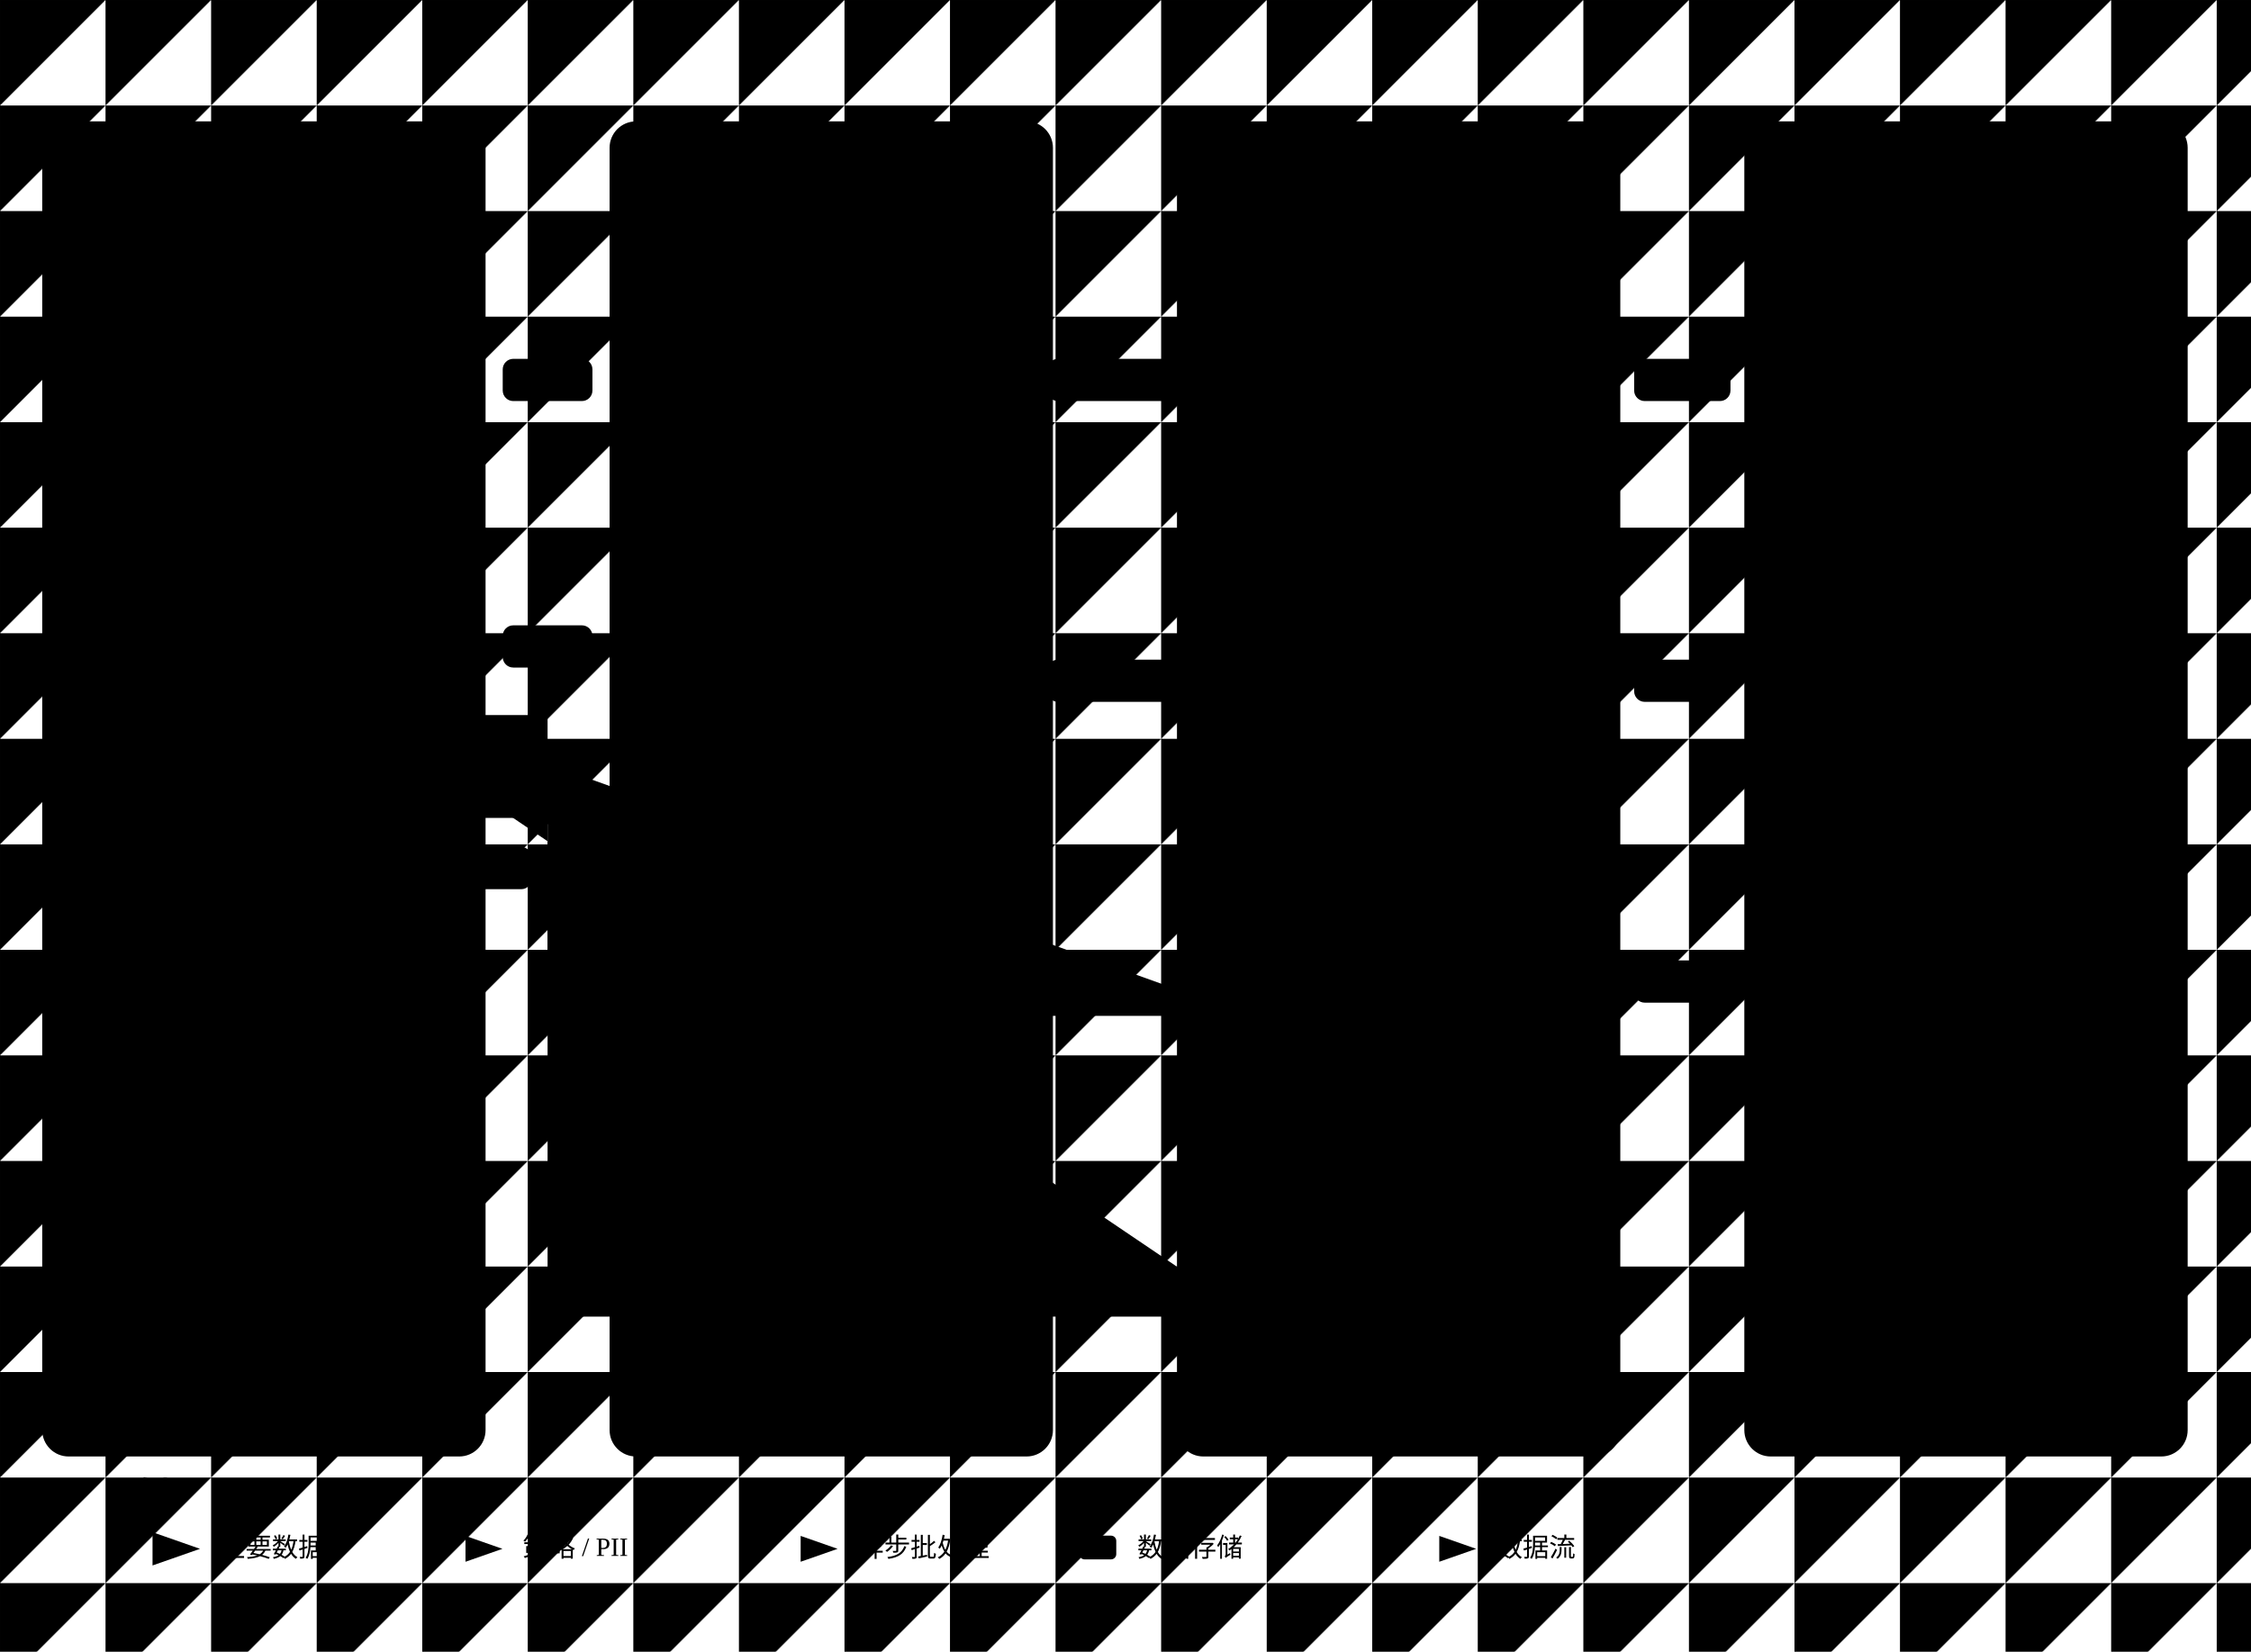
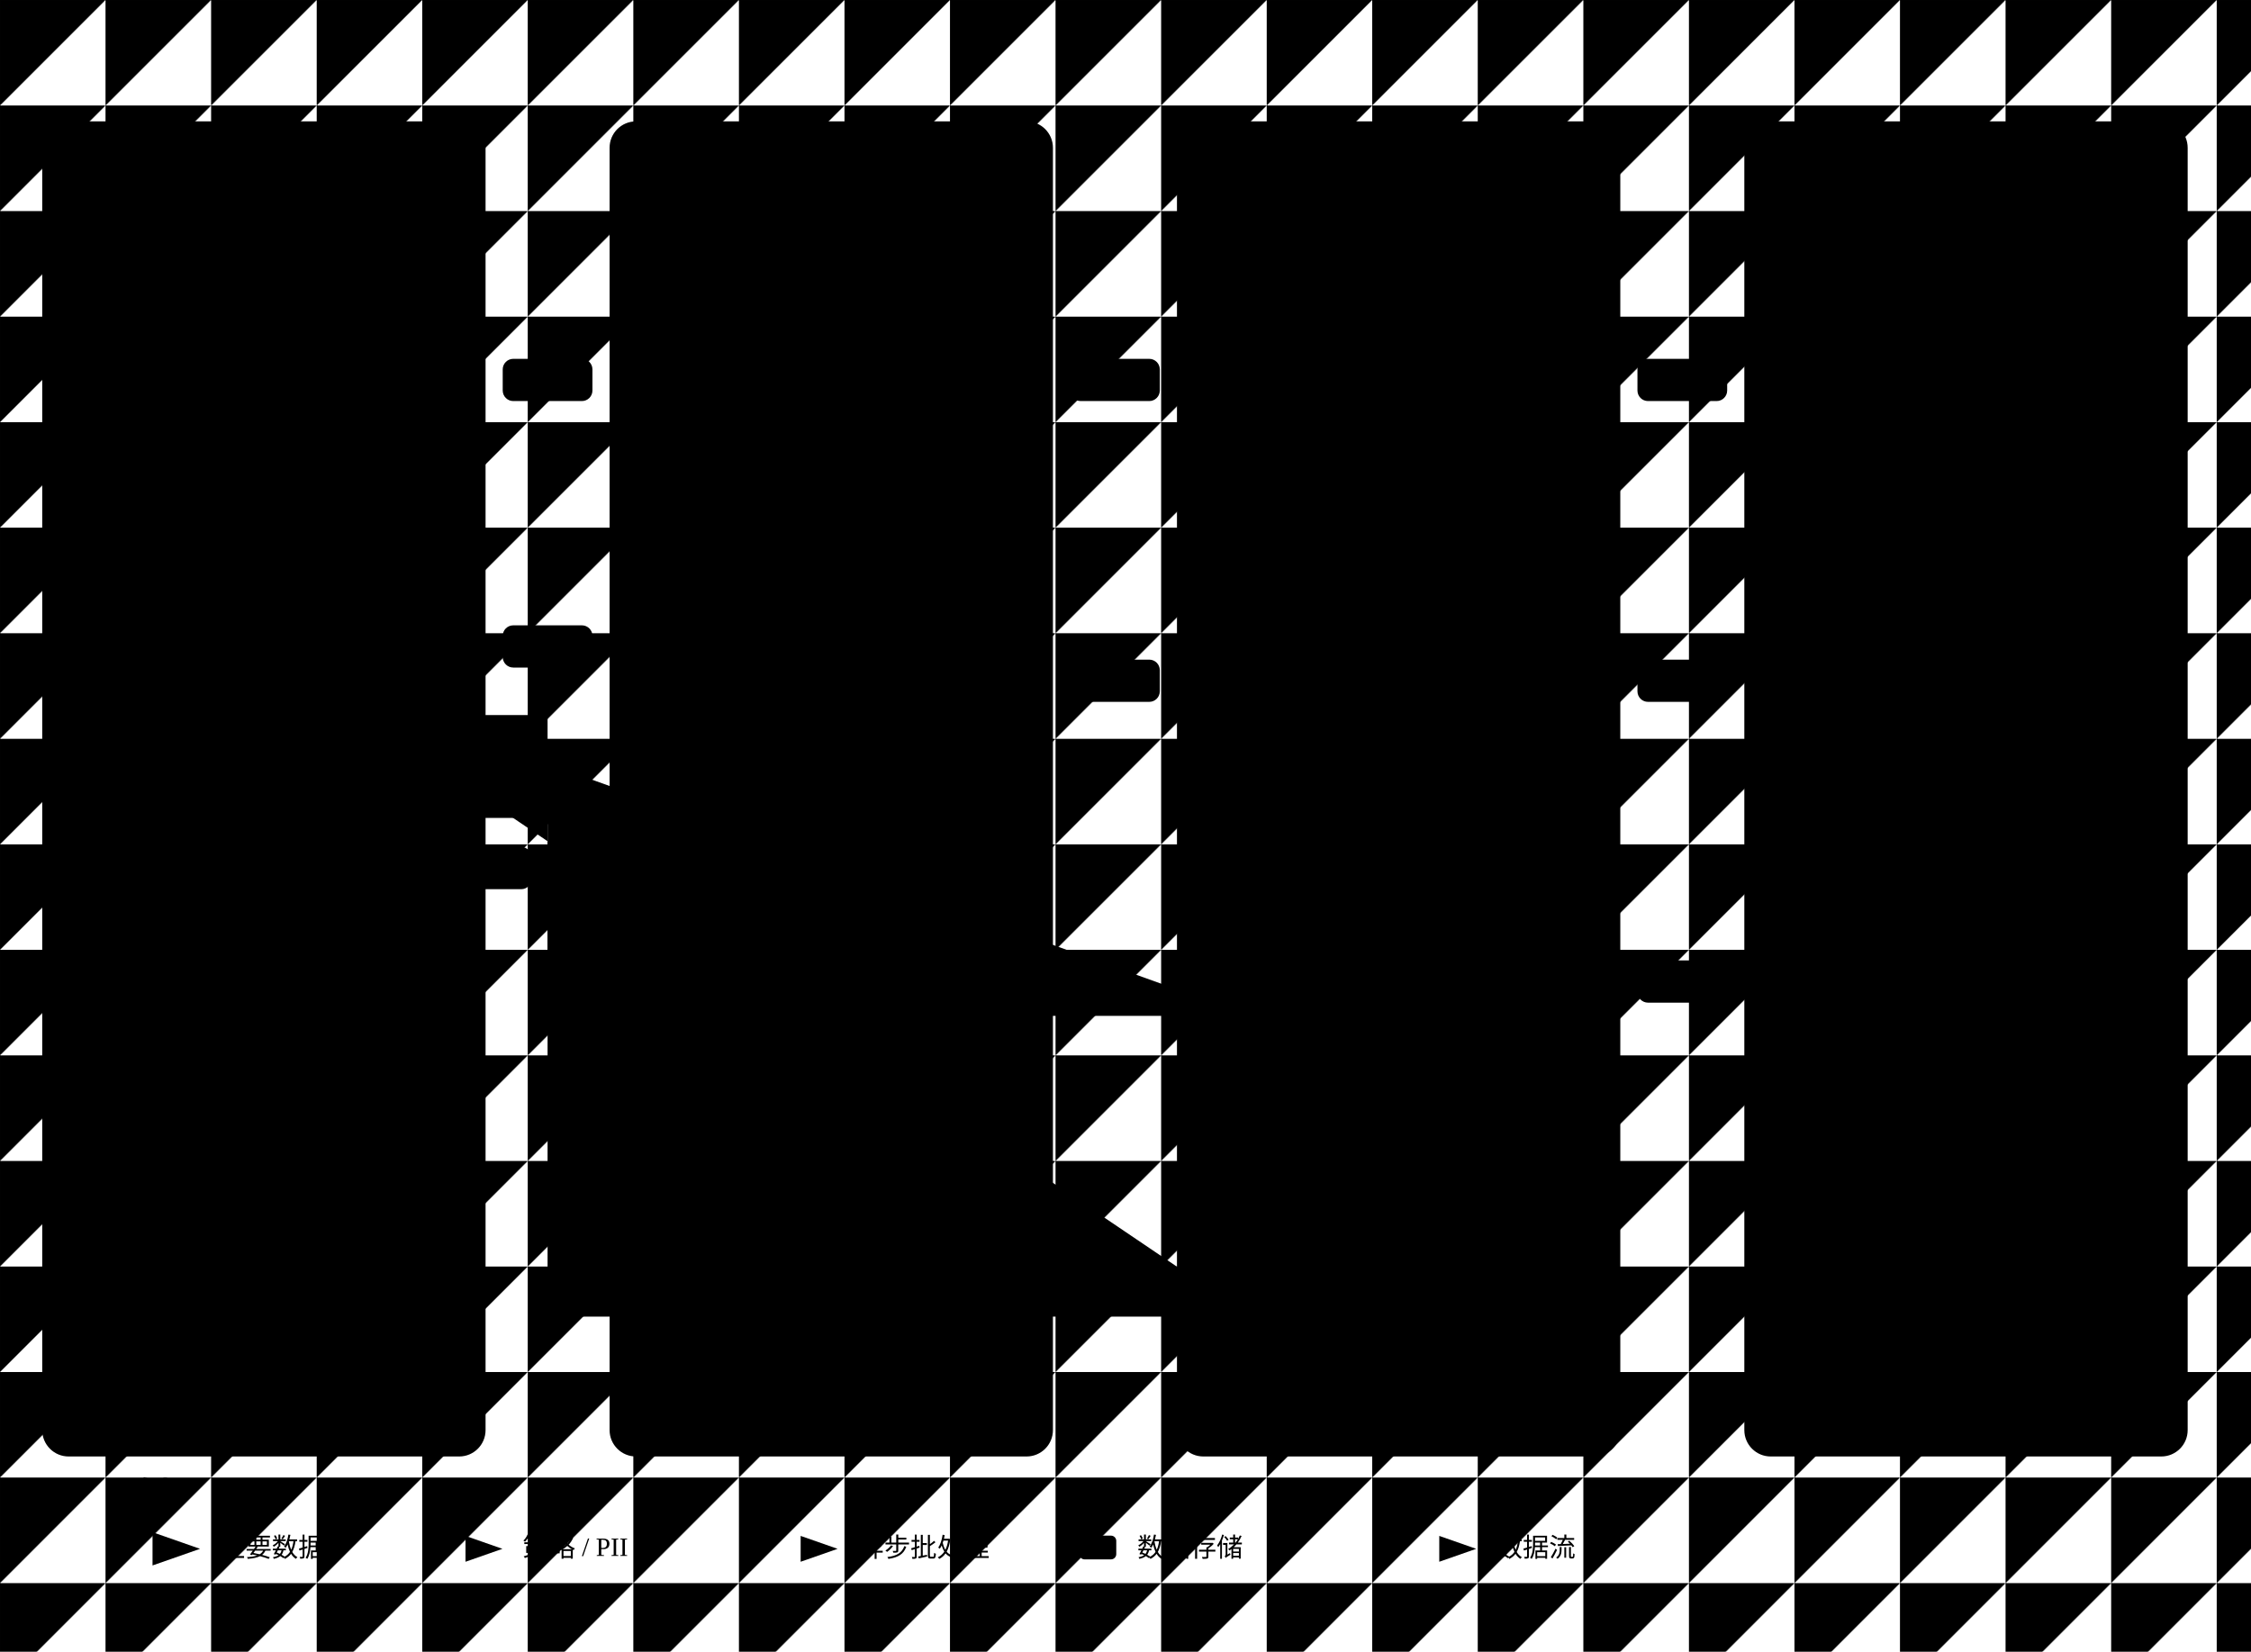
<svg viewBox="0 0 853 626" data-reader-fit="intrinsic-height" role="img" lang="zh-CN" aria-labelledby="archify-diagram-title archify-diagram-description" data-animation="trace" data-preset="blueprint" data-quality-profile="showcase" data-motion-choreography="stream">
  <defs>
    <marker id="arrowhead" markerWidth="10" markerHeight="7" refX="9" refY="3.5" orient="auto">
      <polygon points="0 0, 10 3.5, 0 7" class="m-default" />
    </marker>
    <marker id="arrowhead-emphasis" markerWidth="10" markerHeight="7" refX="9" refY="3.5" orient="auto">
      <polygon points="0 0, 10 3.5, 0 7" class="m-emphasis" />
    </marker>
    <marker id="arrowhead-security" markerWidth="10" markerHeight="7" refX="9" refY="3.5" orient="auto">
      <polygon points="0 0, 10 3.5, 0 7" class="m-security" />
    </marker>
    <marker id="arrowhead-dashed" markerWidth="10" markerHeight="7" refX="9" refY="3.5" orient="auto">
      <polygon points="0 0, 10 3.5, 0 7" class="m-dashed" />
    </marker>
    <pattern id="grid" width="40" height="40" patternUnits="userSpaceOnUse">
      <path d="M 40 0 L 0 0 0 40" class="c-grid" stroke-width="0.5" />
    </pattern>
  </defs>
  <rect width="100%" height="100%" fill="url(#grid)" />
  <rect data-graph-role="structural-frame" data-composition-frame-kind="stage" data-composition-frame-id="0" x="16" y="46" width="168" height="506" rx="10" class="c-lane" stroke-width="1" />
-   <text x="100" y="68" class="t-dim" font-size="9" font-weight="600" text-anchor="middle">01 / Gold 与运行轨迹</text>
+   <text x="100" y="68" class="t-dim" font-size="9" font-weight="600" text-anchor="middle">01 / Gold 与运行 trace</text>
  <rect data-graph-role="structural-frame" data-composition-frame-kind="stage" data-composition-frame-id="1" x="231" y="46" width="168" height="506" rx="10" class="c-lane" stroke-width="1" />
  <text x="315" y="68" class="t-dim" font-size="9" font-weight="600" text-anchor="middle">02 / 检索指标</text>
  <rect data-graph-role="structural-frame" data-composition-frame-kind="stage" data-composition-frame-id="2" x="446" y="46" width="168" height="506" rx="10" class="c-lane" stroke-width="1" />
  <text x="530" y="68" class="t-dim" font-size="9" font-weight="600" text-anchor="middle">03 / 生成指标</text>
  <rect data-graph-role="structural-frame" data-composition-frame-kind="stage" data-composition-frame-id="3" x="661" y="46" width="168" height="506" rx="10" class="c-lane" stroke-width="1" />
  <text x="745" y="68" class="t-dim" font-size="9" font-weight="600" text-anchor="middle">04 / 归因分支</text>
-   <path data-edge-from="gold" data-edge-to="hit" data-edge-label="rank" data-edge-key="0" data-composition-points="156,157;259,157" d="M 156 157 L 259 157" class="a-default" data-animate="edge" style="--step:0" stroke-width="1.4" marker-end="url(#arrowhead)" />
-   <path data-edge-from="hit" data-edge-to="agreement" data-edge-label="retrieve" data-edge-key="1" data-composition-points="371,157;474,157" d="M 371 157 L 474 157" class="a-emphasis" data-animate="edge" style="--step:1" stroke-width="1.8" marker-end="url(#arrowhead-emphasis)" />
-   <path data-edge-from="agreement" data-edge-to="slice" data-edge-label="audit" data-edge-key="2" data-composition-points="586,157;689,157" d="M 586 157 L 689 157" class="a-security" data-animate="edge" style="--step:2" stroke-width="1.4" marker-end="url(#arrowhead-security)" />
-   <path data-edge-from="trace" data-edge-to="mrr" data-edge-label="rank" data-edge-key="3" data-composition-points="156,258;259,258" d="M 156 258 L 259 258" class="a-default" data-animate="edge" style="--step:3" stroke-width="1.4" marker-end="url(#arrowhead)" />
-   <path data-edge-from="mrr" data-edge-to="quote" data-edge-label="retrieve" data-edge-key="4" data-composition-points="371,271;474,271" d="M 371 271 L 474 271" class="a-emphasis" data-animate="edge" style="--step:4" stroke-width="1.8" marker-end="url(#arrowhead-emphasis)" />
-   <path data-edge-from="quote" data-edge-to="drift" data-edge-label="audit" data-edge-key="5" data-composition-points="586,271;689,271" d="M 586 271 L 689 271" class="a-security" data-animate="edge" style="--step:5" stroke-width="1.4" marker-end="url(#arrowhead-security)" />
-   <path data-edge-from="trace" data-edge-to="faithfulness" data-edge-label="context" data-edge-key="6" data-composition-points="156,271;207.5,271;207.5,385;474,385" d="M 156 271 L 207.5 271 L 207.5 385 L 474 385" class="a-dashed" data-animate="edge" style="--step:6" stroke-width="1.4" marker-end="url(#arrowhead-dashed)" />
-   <path data-edge-from="faithfulness" data-edge-to="missing" data-edge-label="audit" data-edge-key="7" data-composition-points="586,385;689,385" d="M 586 385 L 689 385" class="a-security" data-animate="edge" style="--step:7" stroke-width="1.4" marker-end="url(#arrowhead-security)" />
-   <path data-edge-from="trace" data-edge-to="relevance" data-edge-label="answer" data-edge-key="8" data-composition-points="156,284;207.5,284;207.5,499;474,499" d="M 156 284 L 207.5 284 L 207.5 499 L 474 499" class="a-dashed" data-animate="edge" style="--step:8" stroke-width="1.4" marker-end="url(#arrowhead-dashed)" />
-   <g id="node-gold" data-node-id="gold" data-node-label="eval papers" tabindex="0" role="button" aria-label="聚焦eval papers，gold rubric, 01 / Gold 与运行轨迹" aria-pressed="false" data-node-kind="database" data-node-sublabel="gold rubric" data-node-context="01 / Gold 与运行轨迹">
+   <path data-edge-from="gold" data-edge-to="hit" data-edge-label="排序" data-edge-key="0" data-composition-points="156,157;259,157" d="M 156 157 L 259 157" class="a-default" data-animate="edge" style="--step:0" stroke-width="1.4" marker-end="url(#arrowhead)" />
+   <path data-edge-from="hit" data-edge-to="agreement" data-edge-label="召回" data-edge-key="1" data-composition-points="371,157;474,157" d="M 371 157 L 474 157" class="a-emphasis" data-animate="edge" style="--step:1" stroke-width="1.8" marker-end="url(#arrowhead-emphasis)" />
+   <path data-edge-from="agreement" data-edge-to="slice" data-edge-label="审计" data-edge-key="2" data-composition-points="586,157;689,157" d="M 586 157 L 689 157" class="a-security" data-animate="edge" style="--step:2" stroke-width="1.4" marker-end="url(#arrowhead-security)" />
+   <path data-edge-from="trace" data-edge-to="mrr" data-edge-label="排序" data-edge-key="3" data-composition-points="156,258;259,258" d="M 156 258 L 259 258" class="a-default" data-animate="edge" style="--step:3" stroke-width="1.4" marker-end="url(#arrowhead)" />
+   <path data-edge-from="mrr" data-edge-to="quote" data-edge-label="召回" data-edge-key="4" data-composition-points="371,271;474,271" d="M 371 271 L 474 271" class="a-emphasis" data-animate="edge" style="--step:4" stroke-width="1.8" marker-end="url(#arrowhead-emphasis)" />
+   <path data-edge-from="quote" data-edge-to="drift" data-edge-label="审计" data-edge-key="5" data-composition-points="586,271;689,271" d="M 586 271 L 689 271" class="a-security" data-animate="edge" style="--step:5" stroke-width="1.4" marker-end="url(#arrowhead-security)" />
+   <path data-edge-from="trace" data-edge-to="faithfulness" data-edge-label="上下文" data-edge-key="6" data-composition-points="156,271;207.5,271;207.5,385;474,385" d="M 156 271 L 207.5 271 L 207.5 385 L 474 385" class="a-dashed" data-animate="edge" style="--step:6" stroke-width="1.4" marker-end="url(#arrowhead-dashed)" />
+   <path data-edge-from="faithfulness" data-edge-to="missing" data-edge-label="审计" data-edge-key="7" data-composition-points="586,385;689,385" d="M 586 385 L 689 385" class="a-security" data-animate="edge" style="--step:7" stroke-width="1.4" marker-end="url(#arrowhead-security)" />
+   <path data-edge-from="trace" data-edge-to="relevance" data-edge-label="答案" data-edge-key="8" data-composition-points="156,284;207.5,284;207.5,499;474,499" d="M 156 284 L 207.5 284 L 207.5 499 L 474 499" class="a-dashed" data-animate="edge" style="--step:8" stroke-width="1.4" marker-end="url(#arrowhead-dashed)" />
+   <g id="node-gold" data-node-id="gold" data-node-label="评测论文" tabindex="0" role="button" aria-label="聚焦评测论文，Gold rubric, 01 / Gold 与运行 trace" aria-pressed="false" data-node-kind="database" data-node-sublabel="Gold rubric" data-node-context="01 / Gold 与运行 trace">
    <rect x="44" y="128" width="112" height="58" rx="6" class="c-mask" />
    <rect x="44" y="128" width="112" height="58" rx="6" class="c-database" data-animate="node" style="--step:0" stroke-width="1.5" />
    <g aria-hidden="true" data-semantic-sigil="database" class="semantic-sigil s-database" transform="translate(50 134) scale(0.6875)">
      <ellipse cx="8" cy="4" rx="5" ry="2" />
      <path d="M3 4v8c0 1.1 2.2 2 5 2s5-.9 5-2V4M3 8c0 1.1 2.2 2 5 2s5-.9 5-2" />
    </g>
-     <text data-node-label="" data-detail-anchor="" x="100" y="161" class="t-primary" font-size="10" font-weight="600" text-anchor="middle">eval papers</text>
-     <text data-detail="context" x="100" y="174.4" class="t-muted" font-size="7" text-anchor="middle">gold rubric</text>
+     <text data-node-label="" data-detail-anchor="" x="90" y="149" class="t-primary" font-size="10" font-weight="600" text-anchor="middle">评测论文</text>
+     <text data-detail="context" x="100" y="165" class="t-muted" font-size="7" text-anchor="middle">Gold rubric</text>
  </g>
-   <g id="node-trace" data-node-id="trace" data-node-label="run traces" tabindex="0" role="button" aria-label="聚焦run traces，candidates + quotes, 01 / Gold 与运行轨迹" aria-pressed="false" data-node-kind="backend" data-node-sublabel="candidates + quotes" data-node-context="01 / Gold 与运行轨迹">
+   <g id="node-trace" data-node-id="trace" data-node-label="运行 trace" tabindex="0" role="button" aria-label="聚焦运行 trace，候选项 + 引用, 01 / Gold 与运行 trace" aria-pressed="false" data-node-kind="backend" data-node-sublabel="候选项 + 引用" data-node-context="01 / Gold 与运行 trace">
    <rect x="44" y="242" width="112" height="58" rx="6" class="c-mask" />
    <rect x="44" y="242" width="112" height="58" rx="6" class="c-backend" data-animate="node" style="--step:3" stroke-width="1.5" />
    <g aria-hidden="true" data-semantic-sigil="backend" class="semantic-sigil s-backend" transform="translate(50 248) scale(0.6875)">
      <path d="M6 3 3 8l3 5M10 3l3 5-3 5" />
    </g>
-     <text data-node-label="" data-detail-anchor="" x="100" y="275" class="t-primary" font-size="10" font-weight="600" text-anchor="middle">run traces</text>
-     <text data-detail="context" x="100" y="288.4" class="t-muted" font-size="7" text-anchor="middle">candidates + quotes</text>
+     <text data-node-label="" data-detail-anchor="" x="100" y="275" class="t-primary" font-size="10" font-weight="600" text-anchor="middle">运行 trace</text>
+     <text data-detail="context" x="100" y="288.4" class="t-muted" font-size="7" text-anchor="middle">候选项 + 引用</text>
  </g>
-   <g id="node-hit" data-node-id="hit" data-node-label="Hit Rate" tabindex="0" role="button" aria-label="聚焦Hit Rate，planned; absent, 02 / 检索指标" aria-pressed="false" data-node-kind="backend" data-node-sublabel="planned; absent" data-node-context="02 / 检索指标">
+   <g id="node-hit" data-node-id="hit" data-node-label="Hit Rate" tabindex="0" role="button" aria-label="聚焦Hit Rate，计划中；未实现, 02 / 检索指标" aria-pressed="false" data-node-kind="backend" data-node-sublabel="计划中；未实现" data-node-context="02 / 检索指标">
    <rect x="259" y="128" width="112" height="58" rx="6" class="c-mask" />
    <rect x="259" y="128" width="112" height="58" rx="6" class="c-backend" data-animate="node" style="--step:1" stroke-width="1.5" />
    <g aria-hidden="true" data-semantic-sigil="backend" class="semantic-sigil s-backend" transform="translate(265 134) scale(0.6875)">
      <path d="M6 3 3 8l3 5M10 3l3 5-3 5" />
    </g>
    <text data-node-label="" data-detail-anchor="" x="305" y="149" class="t-primary" font-size="10" font-weight="600" text-anchor="middle">Hit Rate</text>
-     <text data-detail="context" x="315" y="165" class="t-muted" font-size="7" text-anchor="middle">planned; absent</text>
+     <text data-detail="context" x="315" y="165" class="t-muted" font-size="7" text-anchor="middle">计划中；未实现</text>
  </g>
-   <g id="node-mrr" data-node-id="mrr" data-node-label="MRR" tabindex="0" role="button" aria-label="聚焦MRR，planned; absent, 02 / 检索指标" aria-pressed="false" data-node-kind="backend" data-node-sublabel="planned; absent" data-node-context="02 / 检索指标">
+   <g id="node-mrr" data-node-id="mrr" data-node-label="MRR" tabindex="0" role="button" aria-label="聚焦MRR，计划中；未实现, 02 / 检索指标" aria-pressed="false" data-node-kind="backend" data-node-sublabel="计划中；未实现" data-node-context="02 / 检索指标">
    <rect x="259" y="242" width="112" height="58" rx="6" class="c-mask" />
    <rect x="259" y="242" width="112" height="58" rx="6" class="c-backend" data-animate="node" style="--step:4" stroke-width="1.5" />
    <g aria-hidden="true" data-semantic-sigil="backend" class="semantic-sigil s-backend" transform="translate(265 248) scale(0.6875)">
      <path d="M6 3 3 8l3 5M10 3l3 5-3 5" />
    </g>
    <text data-node-label="" data-detail-anchor="" x="315" y="263" class="t-primary" font-size="10" font-weight="600" text-anchor="middle">MRR</text>
-     <text data-detail="context" x="315" y="279" class="t-muted" font-size="7" text-anchor="middle">planned; absent</text>
+     <text data-detail="context" x="315" y="279" class="t-muted" font-size="7" text-anchor="middle">计划中；未实现</text>
  </g>
-   <g id="node-agreement" data-node-id="agreement" data-node-label="Band agreement" tabindex="0" role="button" aria-label="聚焦Band agreement，implemented, 03 / 生成指标" aria-pressed="false" data-node-kind="backend" data-node-sublabel="implemented" data-node-context="03 / 生成指标">
+   <g id="node-agreement" data-node-id="agreement" data-node-label="分档一致性" tabindex="0" role="button" aria-label="聚焦分档一致性，已实现, 03 / 生成指标" aria-pressed="false" data-node-kind="backend" data-node-sublabel="已实现" data-node-context="03 / 生成指标">
    <rect x="474" y="128" width="112" height="58" rx="6" class="c-mask" />
    <rect x="474" y="128" width="112" height="58" rx="6" class="c-backend" data-animate="node" style="--step:2" stroke-width="1.5" />
    <g aria-hidden="true" data-semantic-sigil="backend" class="semantic-sigil s-backend" transform="translate(480 134) scale(0.6875)">
      <path d="M6 3 3 8l3 5M10 3l3 5-3 5" />
    </g>
-     <text data-node-label="" data-detail-anchor="" x="530" y="161" class="t-primary" font-size="10" font-weight="600" text-anchor="middle">Band agreement</text>
-     <text data-detail="context" x="530" y="174.4" class="t-muted" font-size="7" text-anchor="middle">implemented</text>
+     <text data-node-label="" data-detail-anchor="" x="530" y="161" class="t-primary" font-size="10" font-weight="600" text-anchor="middle">分档一致性</text>
+     <text data-detail="context" x="530" y="174.4" class="t-muted" font-size="7" text-anchor="middle">已实现</text>
  </g>
-   <g id="node-quote" data-node-id="quote" data-node-label="Quote match" tabindex="0" role="button" aria-label="聚焦Quote match，implemented, 03 / 生成指标" aria-pressed="false" data-node-kind="backend" data-node-sublabel="implemented" data-node-context="03 / 生成指标">
+   <g id="node-quote" data-node-id="quote" data-node-label="Quote 匹配" tabindex="0" role="button" aria-label="聚焦Quote 匹配，已实现, 03 / 生成指标" aria-pressed="false" data-node-kind="backend" data-node-sublabel="已实现" data-node-context="03 / 生成指标">
    <rect x="474" y="242" width="112" height="58" rx="6" class="c-mask" />
    <rect x="474" y="242" width="112" height="58" rx="6" class="c-backend" data-animate="node" style="--step:5" stroke-width="1.5" />
    <g aria-hidden="true" data-semantic-sigil="backend" class="semantic-sigil s-backend" transform="translate(480 248) scale(0.6875)">
      <path d="M6 3 3 8l3 5M10 3l3 5-3 5" />
    </g>
-     <text data-node-label="" data-detail-anchor="" x="530" y="275" class="t-primary" font-size="10" font-weight="600" text-anchor="middle">Quote match</text>
-     <text data-detail="context" x="530" y="288.4" class="t-muted" font-size="7" text-anchor="middle">implemented</text>
+     <text data-node-label="" data-detail-anchor="" x="530" y="275" class="t-primary" font-size="10" font-weight="600" text-anchor="middle">Quote 匹配</text>
+     <text data-detail="context" x="530" y="288.4" class="t-muted" font-size="7" text-anchor="middle">已实现</text>
  </g>
-   <g id="node-faithfulness" data-node-id="faithfulness" data-node-label="Faithfulness" tabindex="0" role="button" aria-label="聚焦Faithfulness，RAGAS; absent, 03 / 生成指标" aria-pressed="false" data-node-kind="backend" data-node-sublabel="RAGAS; absent" data-node-context="03 / 生成指标">
+   <g id="node-faithfulness" data-node-id="faithfulness" data-node-label="忠实度" tabindex="0" role="button" aria-label="聚焦忠实度，RAGAS；未实现, 03 / 生成指标" aria-pressed="false" data-node-kind="backend" data-node-sublabel="RAGAS；未实现" data-node-context="03 / 生成指标">
    <rect x="474" y="356" width="112" height="58" rx="6" class="c-mask" />
    <rect x="474" y="356" width="112" height="58" rx="6" class="c-backend" data-animate="node" style="--step:7" stroke-width="1.5" />
    <g aria-hidden="true" data-semantic-sigil="backend" class="semantic-sigil s-backend" transform="translate(480 362) scale(0.6875)">
      <path d="M6 3 3 8l3 5M10 3l3 5-3 5" />
    </g>
-     <text data-node-label="" data-detail-anchor="" x="530" y="389" class="t-primary" font-size="10" font-weight="600" text-anchor="middle">Faithfulness</text>
-     <text data-detail="context" x="530" y="402.4" class="t-muted" font-size="7" text-anchor="middle">RAGAS; absent</text>
+     <text data-node-label="" data-detail-anchor="" x="526" y="377" class="t-primary" font-size="10" font-weight="600" text-anchor="middle">忠实度</text>
+     <text data-detail="context" x="530" y="393" class="t-muted" font-size="7" text-anchor="middle">RAGAS；未实现</text>
  </g>
-   <g id="node-relevance" data-node-id="relevance" data-node-label="Relevance" tabindex="0" role="button" aria-label="聚焦Relevance，RAGAS; absent, 03 / 生成指标" aria-pressed="false" data-node-kind="backend" data-node-sublabel="RAGAS; absent" data-node-context="03 / 生成指标">
+   <g id="node-relevance" data-node-id="relevance" data-node-label="相关性" tabindex="0" role="button" aria-label="聚焦相关性，RAGAS；未实现, 03 / 生成指标" aria-pressed="false" data-node-kind="backend" data-node-sublabel="RAGAS；未实现" data-node-context="03 / 生成指标">
    <rect x="474" y="470" width="112" height="58" rx="6" class="c-mask" />
    <rect x="474" y="470" width="112" height="58" rx="6" class="c-backend" data-animate="node" style="--step:9" stroke-width="1.5" />
    <g aria-hidden="true" data-semantic-sigil="backend" class="semantic-sigil s-backend" transform="translate(480 476) scale(0.6875)">
      <path d="M6 3 3 8l3 5M10 3l3 5-3 5" />
    </g>
-     <text data-node-label="" data-detail-anchor="" x="530" y="503" class="t-primary" font-size="10" font-weight="600" text-anchor="middle">Relevance</text>
-     <text data-detail="context" x="530" y="516.4" class="t-muted" font-size="7" text-anchor="middle">RAGAS; absent</text>
+     <text data-node-label="" data-detail-anchor="" x="526" y="491" class="t-primary" font-size="10" font-weight="600" text-anchor="middle">相关性</text>
+     <text data-detail="context" x="530" y="507" class="t-muted" font-size="7" text-anchor="middle">RAGAS；未实现</text>
  </g>
-   <g id="node-slice" data-node-id="slice" data-node-label="切片问题" tabindex="0" role="button" aria-label="聚焦切片问题，chunk boundary, 04 / 归因分支" aria-pressed="false" data-node-kind="security" data-node-sublabel="chunk boundary" data-node-context="04 / 归因分支">
+   <g id="node-slice" data-node-id="slice" data-node-label="切片问题" tabindex="0" role="button" aria-label="聚焦切片问题，Chunk 边界, 04 / 归因分支" aria-pressed="false" data-node-kind="security" data-node-sublabel="Chunk 边界" data-node-context="04 / 归因分支">
    <rect x="689" y="128" width="112" height="58" rx="6" class="c-mask" />
    <rect x="689" y="128" width="112" height="58" rx="6" class="c-security" data-animate="node" style="--step:3" stroke-width="1.5" />
    <g aria-hidden="true" data-semantic-sigil="security" class="semantic-sigil s-security" transform="translate(695 134) scale(0.6875)">
      <path d="M8 2.2 13 4v3.5c0 3.1-1.8 5.4-5 6.5-3.2-1.1-5-3.4-5-6.5V4Z" />
      <path d="m5.8 8 1.5 1.5 3-3" />
    </g>
    <text data-node-label="" data-detail-anchor="" x="735" y="149" class="t-primary" font-size="10" font-weight="600" text-anchor="middle">切片问题</text>
-     <text data-detail="context" x="745" y="165" class="t-muted" font-size="7" text-anchor="middle">chunk boundary</text>
+     <text data-detail="context" x="745" y="165" class="t-muted" font-size="7" text-anchor="middle">Chunk 边界</text>
  </g>
-   <g id="node-drift" data-node-id="drift" data-node-label="召回跑偏" tabindex="0" role="button" aria-label="聚焦召回跑偏，route / rank drift, 04 / 归因分支" aria-pressed="false" data-node-kind="security" data-node-sublabel="route / rank drift" data-node-context="04 / 归因分支">
+   <g id="node-drift" data-node-id="drift" data-node-label="召回跑偏" tabindex="0" role="button" aria-label="聚焦召回跑偏，路由 / 排序偏移, 04 / 归因分支" aria-pressed="false" data-node-kind="security" data-node-sublabel="路由 / 排序偏移" data-node-context="04 / 归因分支">
    <rect x="689" y="242" width="112" height="58" rx="6" class="c-mask" />
    <rect x="689" y="242" width="112" height="58" rx="6" class="c-security" data-animate="node" style="--step:6" stroke-width="1.5" />
    <g aria-hidden="true" data-semantic-sigil="security" class="semantic-sigil s-security" transform="translate(695 248) scale(0.6875)">
      <path d="M8 2.2 13 4v3.5c0 3.1-1.8 5.4-5 6.5-3.2-1.1-5-3.4-5-6.5V4Z" />
      <path d="m5.8 8 1.5 1.5 3-3" />
    </g>
    <text data-node-label="" data-detail-anchor="" x="735" y="263" class="t-primary" font-size="10" font-weight="600" text-anchor="middle">召回跑偏</text>
-     <text data-detail="context" x="745" y="279" class="t-muted" font-size="7" text-anchor="middle">route / rank drift</text>
+     <text data-detail="context" x="745" y="279" class="t-muted" font-size="7" text-anchor="middle">路由 / 排序偏移</text>
  </g>
-   <g id="node-missing" data-node-id="missing" data-node-label="知识库缺失" tabindex="0" role="button" aria-label="聚焦知识库缺失，no supporting text, 04 / 归因分支" aria-pressed="false" data-node-kind="security" data-node-sublabel="no supporting text" data-node-context="04 / 归因分支">
+   <g id="node-missing" data-node-id="missing" data-node-label="知识库缺失" tabindex="0" role="button" aria-label="聚焦知识库缺失，无支撑文本, 04 / 归因分支" aria-pressed="false" data-node-kind="security" data-node-sublabel="无支撑文本" data-node-context="04 / 归因分支">
    <rect x="689" y="356" width="112" height="58" rx="6" class="c-mask" />
    <rect x="689" y="356" width="112" height="58" rx="6" class="c-security" data-animate="node" style="--step:8" stroke-width="1.5" />
    <g aria-hidden="true" data-semantic-sigil="security" class="semantic-sigil s-security" transform="translate(695 362) scale(0.6875)">
      <path d="M8 2.2 13 4v3.5c0 3.1-1.8 5.4-5 6.5-3.2-1.1-5-3.4-5-6.5V4Z" />
      <path d="m5.8 8 1.5 1.5 3-3" />
    </g>
    <text data-node-label="" data-detail-anchor="" x="745" y="389" class="t-primary" font-size="10" font-weight="600" text-anchor="middle">知识库缺失</text>
-     <text data-detail="context" x="745" y="402.4" class="t-muted" font-size="7" text-anchor="middle">no supporting text</text>
+     <text data-detail="context" x="745" y="402.4" class="t-muted" font-size="7" text-anchor="middle">无支撑文本</text>
  </g>
-   <g data-detail="context" data-edge-from="gold" data-edge-to="hit" data-edge-label="rank" data-edge-key="0">
+   <g data-detail="context" data-edge-from="gold" data-edge-to="hit" data-edge-label="排序" data-edge-key="0">
    <rect x="190.5" y="136" width="34" height="16" rx="4" class="c-mask" />
-     <text x="207.5" y="147" class="t-edge-default" font-size="8" text-anchor="middle">rank</text>
+     <text x="207.5" y="147" class="t-edge-default" font-size="8" text-anchor="middle">排序</text>
  </g>
-   <g data-detail="context" data-edge-from="hit" data-edge-to="agreement" data-edge-label="retrieve" data-edge-key="1">
-     <rect x="396.9" y="136" width="51.2" height="16" rx="4" class="c-mask" />
-     <text x="422.5" y="147" class="t-edge-emphasis" font-size="8" text-anchor="middle">retrieve</text>
+   <g data-detail="context" data-edge-from="hit" data-edge-to="agreement" data-edge-label="召回" data-edge-key="1">
+     <rect x="405.5" y="136" width="34" height="16" rx="4" class="c-mask" />
+     <text x="422.5" y="147" class="t-edge-emphasis" font-size="8" text-anchor="middle">召回</text>
  </g>
-   <g data-detail="context" data-edge-from="agreement" data-edge-to="slice" data-edge-label="audit" data-edge-key="2">
-     <rect x="619.25" y="136" width="36.5" height="16" rx="4" class="c-mask" />
-     <text x="637.5" y="147" class="t-edge-security" font-size="8" text-anchor="middle">audit</text>
+   <g data-detail="context" data-edge-from="agreement" data-edge-to="slice" data-edge-label="审计" data-edge-key="2">
+     <rect x="620.5" y="136" width="34" height="16" rx="4" class="c-mask" />
+     <text x="637.5" y="147" class="t-edge-security" font-size="8" text-anchor="middle">审计</text>
  </g>
-   <g data-detail="context" data-edge-from="trace" data-edge-to="mrr" data-edge-label="rank" data-edge-key="3">
+   <g data-detail="context" data-edge-from="trace" data-edge-to="mrr" data-edge-label="排序" data-edge-key="3">
    <rect x="190.5" y="237" width="34" height="16" rx="4" class="c-mask" />
-     <text x="207.5" y="248" class="t-edge-default" font-size="8" text-anchor="middle">rank</text>
+     <text x="207.5" y="248" class="t-edge-default" font-size="8" text-anchor="middle">排序</text>
  </g>
-   <g data-detail="context" data-edge-from="mrr" data-edge-to="quote" data-edge-label="retrieve" data-edge-key="4">
-     <rect x="396.9" y="250" width="51.2" height="16" rx="4" class="c-mask" />
-     <text x="422.5" y="261" class="t-edge-emphasis" font-size="8" text-anchor="middle">retrieve</text>
+   <g data-detail="context" data-edge-from="mrr" data-edge-to="quote" data-edge-label="召回" data-edge-key="4">
+     <rect x="405.5" y="250" width="34" height="16" rx="4" class="c-mask" />
+     <text x="422.5" y="261" class="t-edge-emphasis" font-size="8" text-anchor="middle">召回</text>
  </g>
-   <g data-detail="context" data-edge-from="quote" data-edge-to="drift" data-edge-label="audit" data-edge-key="5">
-     <rect x="619.25" y="250" width="36.5" height="16" rx="4" class="c-mask" />
-     <text x="637.5" y="261" class="t-edge-security" font-size="8" text-anchor="middle">audit</text>
+   <g data-detail="context" data-edge-from="quote" data-edge-to="drift" data-edge-label="审计" data-edge-key="5">
+     <rect x="620.5" y="250" width="34" height="16" rx="4" class="c-mask" />
+     <text x="637.5" y="261" class="t-edge-security" font-size="8" text-anchor="middle">审计</text>
  </g>
-   <g data-detail="context" data-edge-from="trace" data-edge-to="faithfulness" data-edge-label="context" data-edge-key="6">
-     <rect x="155.2" y="321" width="46.3" height="16" rx="4" class="c-mask" />
-     <text x="178.35" y="332" class="t-edge-dashed" font-size="8" text-anchor="middle">context</text>
+   <g data-detail="context" data-edge-from="trace" data-edge-to="faithfulness" data-edge-label="上下文" data-edge-key="6">
+     <rect x="160.1" y="321" width="41.4" height="16" rx="4" class="c-mask" />
+     <text x="180.8" y="332" class="t-edge-dashed" font-size="8" text-anchor="middle">上下文</text>
  </g>
-   <g data-detail="context" data-edge-from="faithfulness" data-edge-to="missing" data-edge-label="audit" data-edge-key="7">
-     <rect x="619.25" y="364" width="36.5" height="16" rx="4" class="c-mask" />
-     <text x="637.5" y="375" class="t-edge-security" font-size="8" text-anchor="middle">audit</text>
+   <g data-detail="context" data-edge-from="faithfulness" data-edge-to="missing" data-edge-label="审计" data-edge-key="7">
+     <rect x="620.5" y="364" width="34" height="16" rx="4" class="c-mask" />
+     <text x="637.5" y="375" class="t-edge-security" font-size="8" text-anchor="middle">审计</text>
  </g>
-   <g data-detail="context" data-edge-from="trace" data-edge-to="relevance" data-edge-label="answer" data-edge-key="8">
-     <rect x="161.05" y="294" width="41.4" height="16" rx="4" class="c-mask" />
-     <text x="181.75" y="305" class="t-edge-dashed" font-size="8" text-anchor="middle">answer</text>
+   <g data-detail="context" data-edge-from="trace" data-edge-to="relevance" data-edge-label="答案" data-edge-key="8">
+     <rect x="164.75" y="294" width="34" height="16" rx="4" class="c-mask" />
+     <text x="181.75" y="305" class="t-edge-dashed" font-size="8" text-anchor="middle">答案</text>
  </g>
  <g data-legend="" data-legend-bridge="">
    <text x="40" y="570" class="t-primary" font-size="12" font-weight="650">图例</text>
    <g data-legend-semantic-kind="emphasis" data-legend-x="40" data-legend-baseline="590" data-legend-width="93">
      <path d="M 40 587 L 74 587" class="a-emphasis" stroke-width="1.8" marker-end="url(#arrowhead-emphasis)" />
      <text x="83" y="590" class="t-muted" font-size="10" font-weight="500">主要数据</text>
    </g>
    <g data-legend-semantic-kind="security" data-legend-x="155" data-legend-baseline="590" data-legend-width="105">
      <path d="M 155 587 L 189 587" class="a-security" stroke-width="1.4" marker-end="url(#arrowhead-security)" />
      <text x="198" y="590" class="t-muted" font-size="10" font-weight="500">策略 / PII</text>
    </g>
    <g data-legend-semantic-kind="dashed" data-legend-x="282" data-legend-baseline="590" data-legend-width="105">
      <path d="M 282 587 L 316 587" class="a-dashed" stroke-width="1.4" marker-end="url(#arrowhead-dashed)" />
      <text x="325" y="590" class="t-muted" font-size="10" font-weight="500">异步批处理</text>
    </g>
    <g data-legend-semantic-kind="database" data-legend-kind="database" data-legend-label="数据存储" data-legend-x="409" data-legend-baseline="590" data-legend-width="93">
      <rect x="409" y="582" width="14" height="9" rx="2" class="c-database" stroke-width="1" />
      <text x="431" y="590" class="t-muted" font-size="10" font-weight="500">数据存储</text>
    </g>
    <g data-legend-semantic-kind="default" data-legend-x="524" data-legend-baseline="590" data-legend-width="81">
      <path d="M 524 587 L 558 587" class="a-default" stroke-width="1.4" marker-end="url(#arrowhead)" />
      <text x="567" y="590" class="t-muted" font-size="10" font-weight="500">数据流</text>
    </g>
  </g>
</svg>
